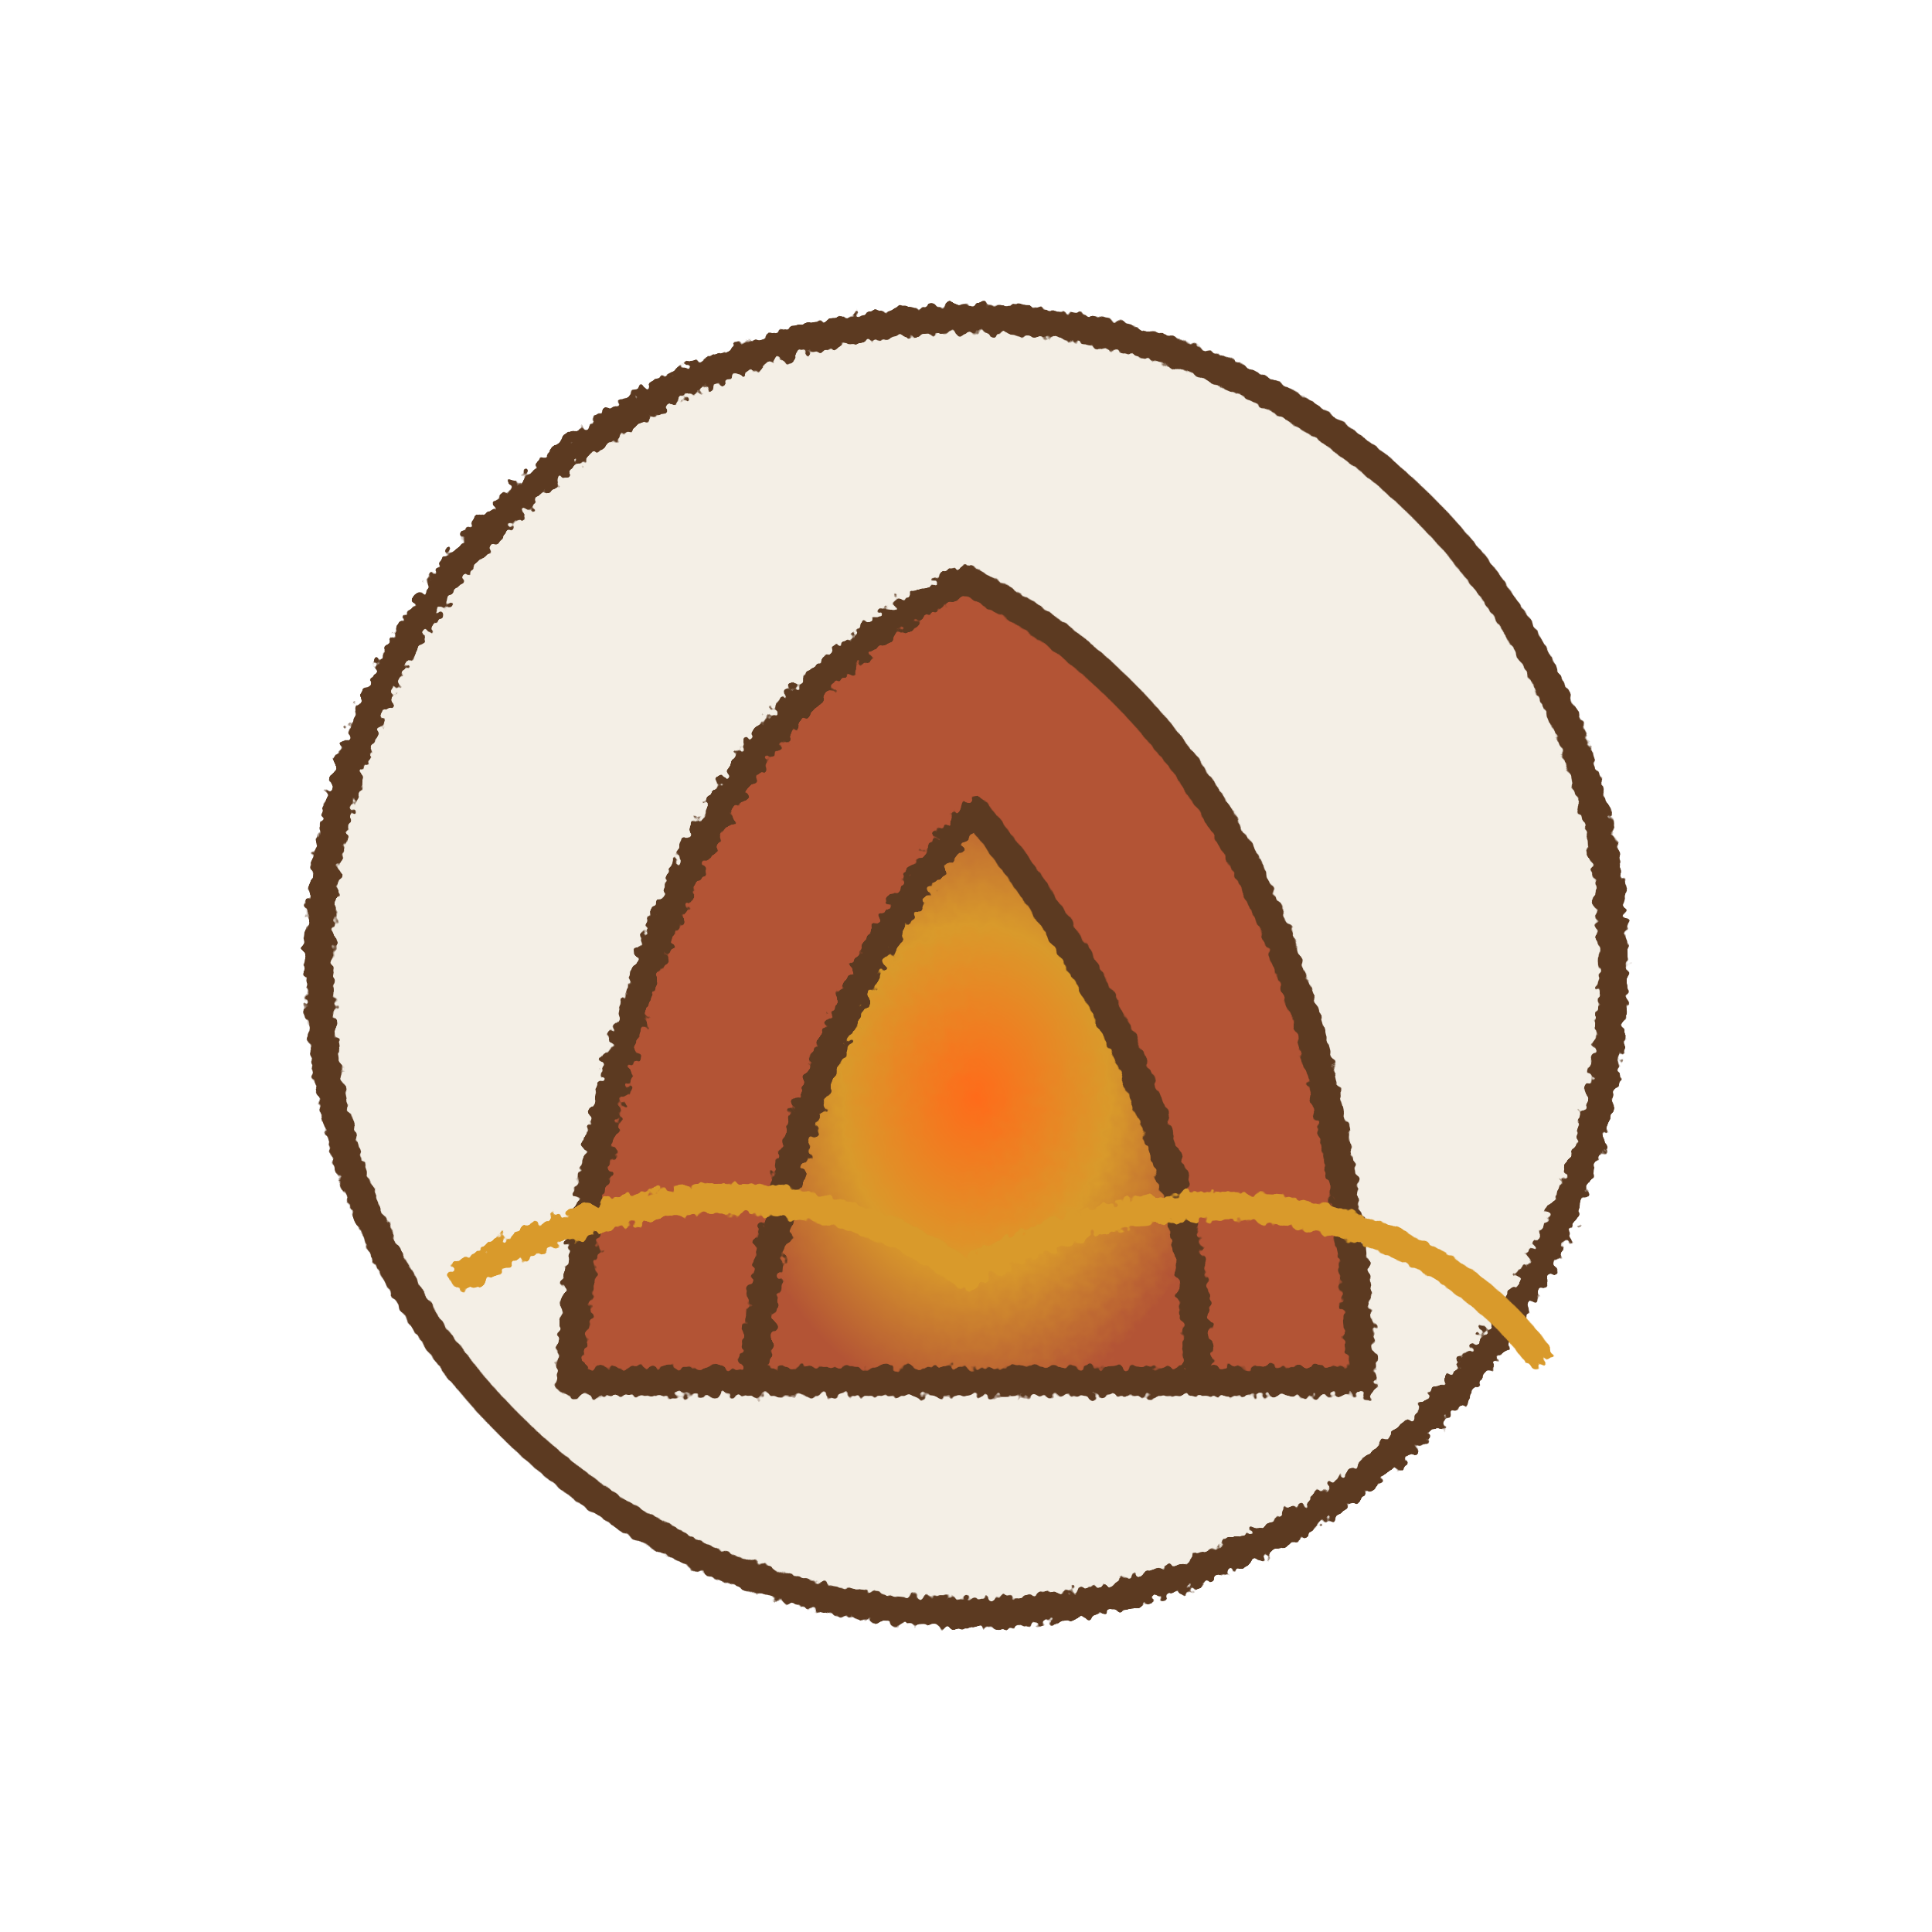
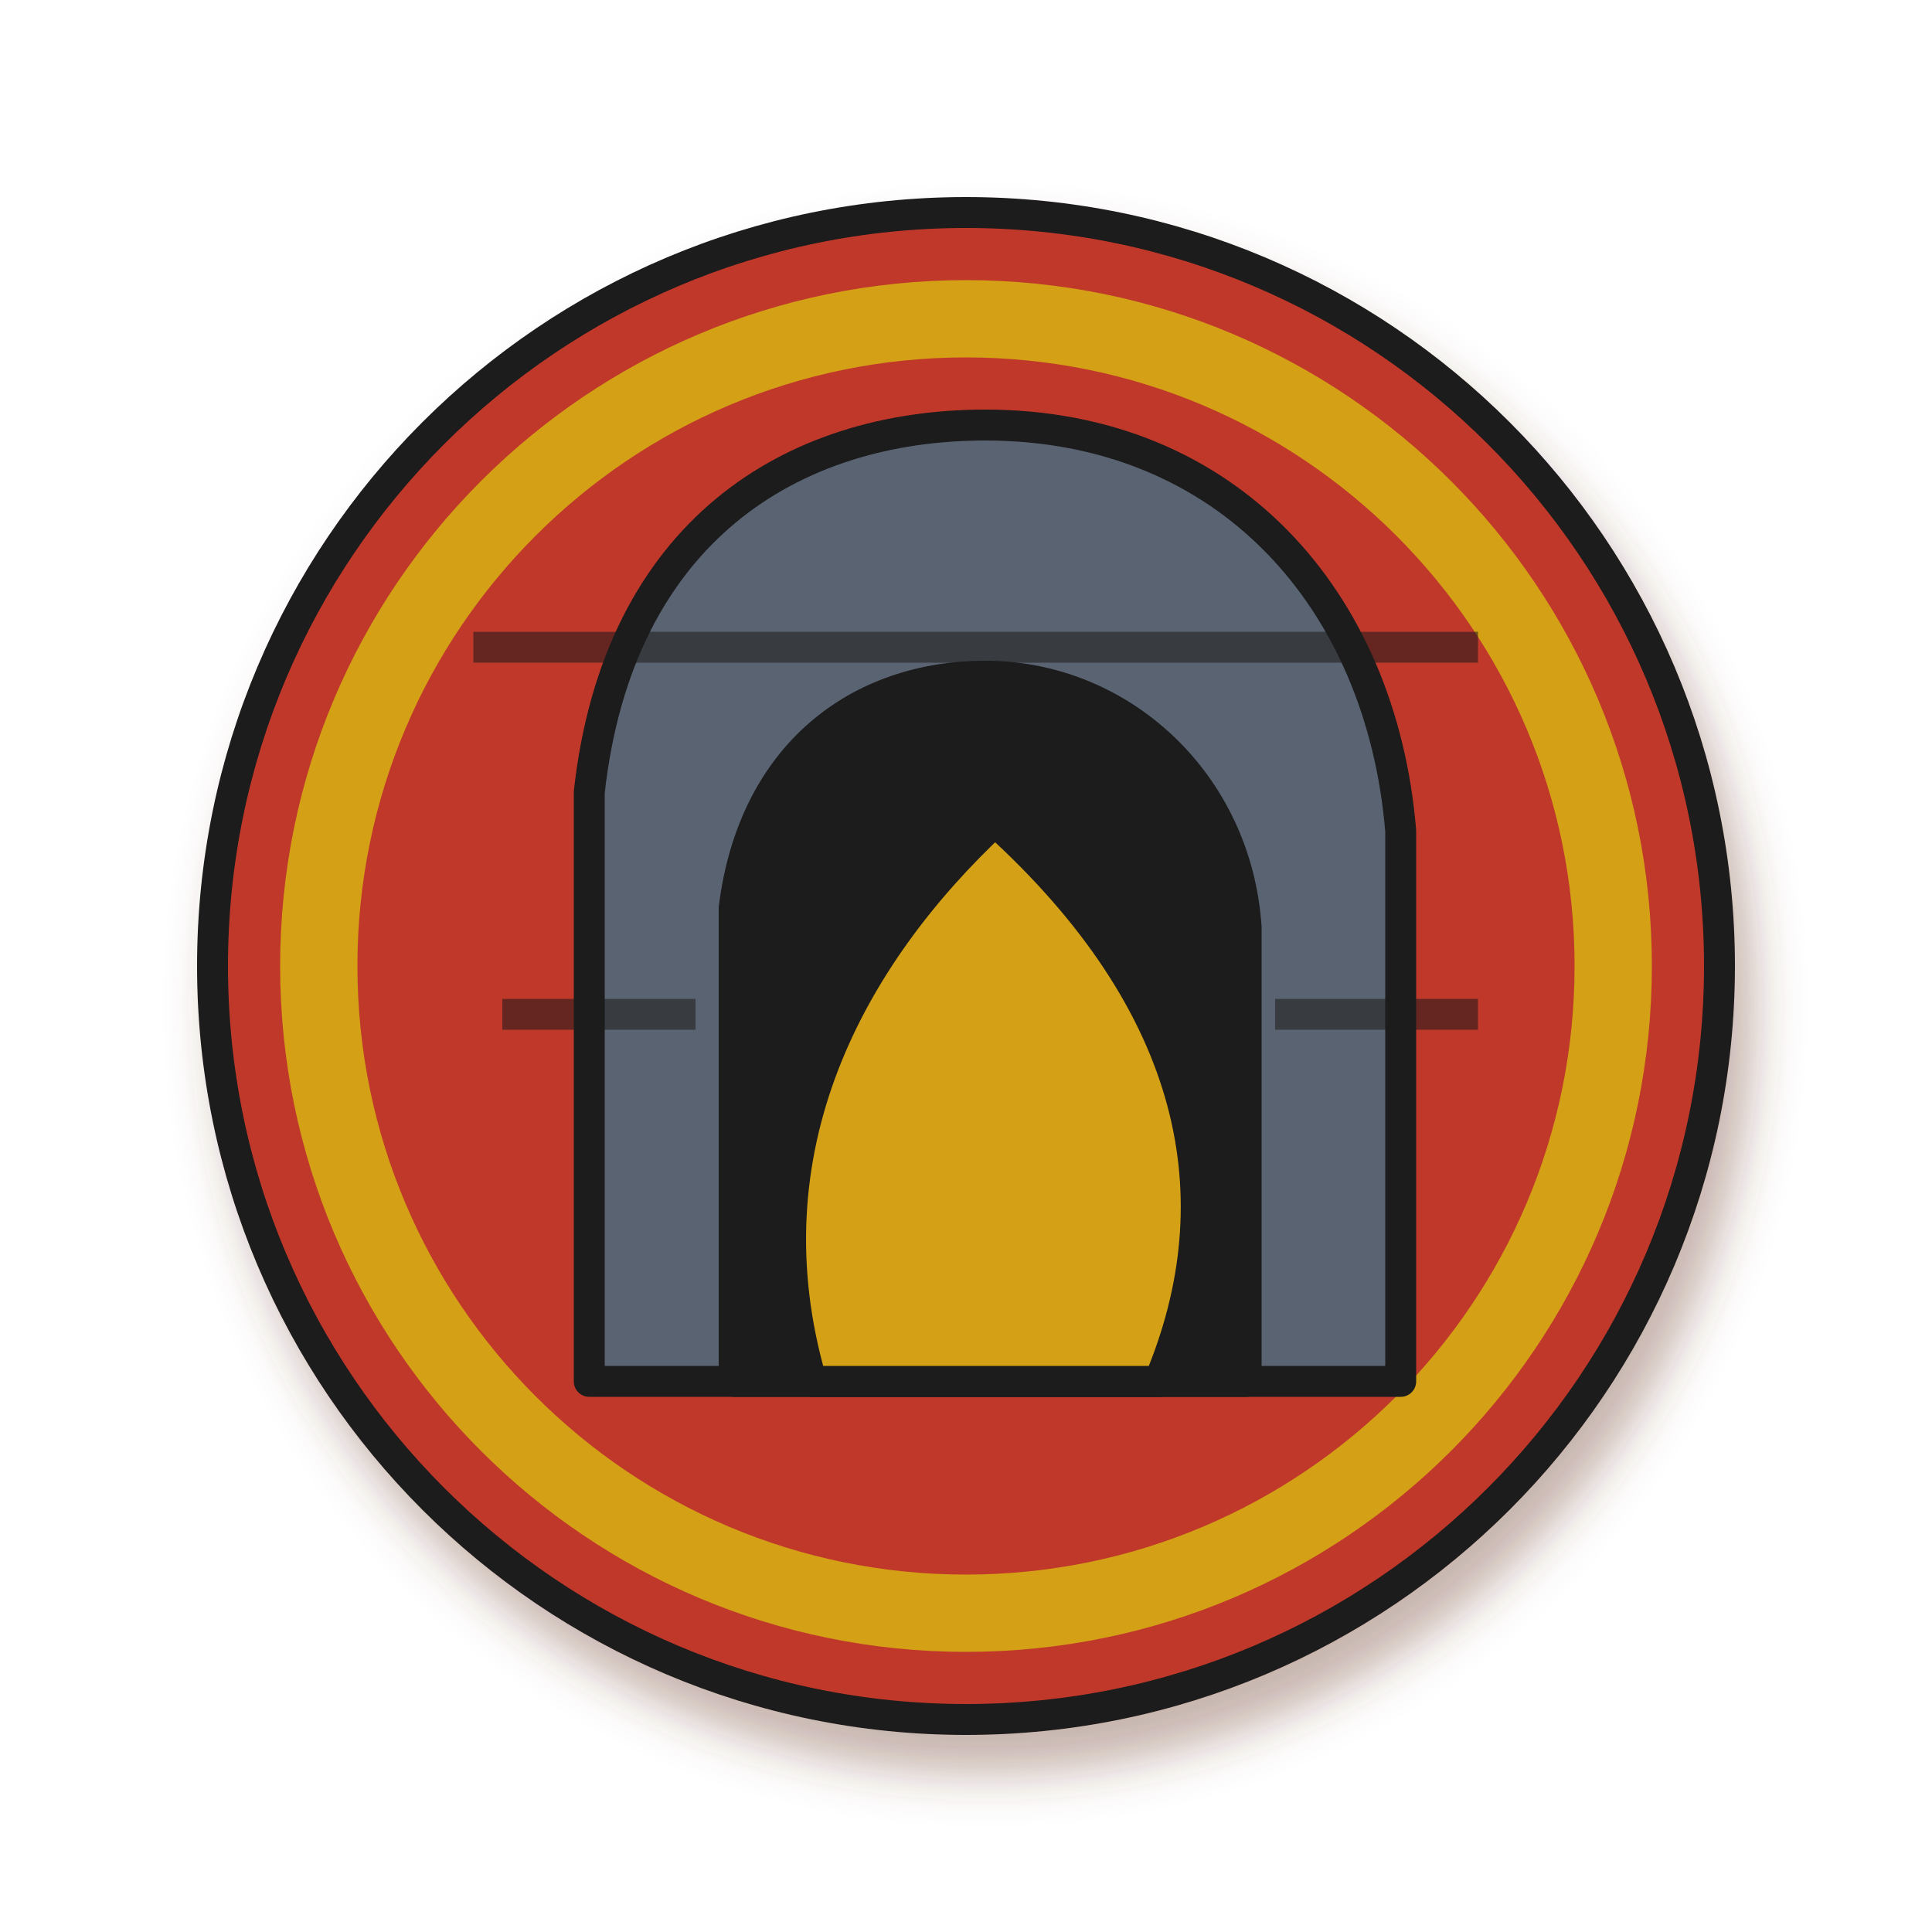
<svg xmlns="http://www.w3.org/2000/svg" viewBox="0 0 200 200" role="img">
  <defs>
-     <filter id="grain" x="-20%" y="-20%" width="140%" height="140%">
-       <feTurbulence type="fractalNoise" baseFrequency="0.9" numOctaves="2" seed="7" result="noise" />
-       <feDisplacementMap in="SourceGraphic" in2="noise" scale="1.5" />
+     <filter id="grain" x="-15%" y="-15%" width="130%" height="130%">
+       <feTurbulence type="fractalNoise" baseFrequency="0.025" numOctaves="3" seed="52" />
+       <feDisplacementMap in="SourceGraphic" scale="1.8" />
    </filter>
+     <filter id="shadow" x="-25%" y="-25%" width="150%" height="150%">
+       <feDropShadow dx="2" dy="4" stdDeviation="2.5" flood-color="#6B3A2A" flood-opacity="0.38" />
+     </filter>
+     <radialGradient id="fireGlow" cx="50%" cy="55%" r="55%">
+       <stop offset="0" stop-color="#D4A017" />
+       <stop offset="0.52" stop-color="#C0392B" />
+       <stop offset="1" stop-color="#1A1A1A" />
+     </radialGradient>
+     <linearGradient id="steel" x1="0" y1="0" x2="1" y2="1">
+       <stop offset="0" stop-color="#F5EDD6" />
+       <stop offset="0.45" stop-color="#5A6472" />
+       <stop offset="1" stop-color="#1A1A1A" />
+     </linearGradient>
    <linearGradient id="wood" x1="0" y1="0" x2="1" y2="1">
-       <stop offset="0" stop-color="#D99A2B" />
-       <stop offset="0.55" stop-color="#B35435" />
-       <stop offset="1" stop-color="#5C3A21" />
+       <stop offset="0" stop-color="#D4A017" />
+       <stop offset="0.35" stop-color="#6B3A2A" />
+       <stop offset="1" stop-color="#1A1A1A" />
    </linearGradient>
-     <linearGradient id="metal" x1="0" y1="0" x2="1" y2="1">
-       <stop offset="0" stop-color="#F4EFE6" />
-       <stop offset="0.55" stop-color="#6B7280" />
-       <stop offset="1" stop-color="#5C3A21" />
+     <linearGradient id="goldRed" x1="0" y1="0" x2="1" y2="1">
+       <stop offset="0" stop-color="#D4A017" />
+       <stop offset="0.65" stop-color="#C0392B" />
+       <stop offset="1" stop-color="#6B3A2A" />
    </linearGradient>
-     <radialGradient id="ember" cx="50%" cy="50%" r="55%">
-       <stop offset="0" stop-color="#FF6B1A" />
-       <stop offset="0.55" stop-color="#D99A2B" />
-       <stop offset="1" stop-color="#B35435" />
-     </radialGradient>
-     <radialGradient id="paper" cx="45%" cy="35%" r="75%">
-       <stop offset="0" stop-color="#F4EFE6" />
-       <stop offset="1" stop-color="#D99A2B" />
-     </radialGradient>
  </defs>
-   <g filter="url(#grain)" stroke="#5C3A21" stroke-width="3" stroke-linecap="round" stroke-linejoin="round">
-     <circle cx="100" cy="100" r="67" fill="#F4EFE6" />
-     <path d="M59 143 C62 99 76 71 100 60 C126 73 139 101 141 143 Z" fill="#B35435" />
-     <path d="M78 143 C80 118 89 97 101 84 C116 103 124 121 124 143 Z" fill="url(#ember)" />
-     <path d="M48 132 C65 122 85 121 100 132 C122 119 148 125 159 140" fill="none" stroke="#D99A2B" />
+   <g filter="url(#shadow)" stroke="#1A1A1A" stroke-width="3.2" stroke-linejoin="round">
+     <circle cx="100" cy="100" r="78" fill="#C0392B" />
+     <circle cx="100" cy="100" r="67" fill="none" stroke="#D4A017" stroke-width="8" />
+     <path d="M61 143 L61 82 C64 55 82 44 102 44 C127 44 143 62 145 86 L145 143 Z" fill="#5A6472" />
+     <path d="M76 143 L76 94 C78 78 89 70 102 70 C116 70 128 81 129 96 L129 143 Z" fill="#1A1A1A" />
+     <path d="M84 143 C77 119 88 99 103 85 C124 104 128 124 120 143 Z" fill="#D4A017" />
+     <path d="M49 67 L153 67 M52 105 L72 105 M132 105 L153 105" fill="none" opacity="0.55" />
  </g>
</svg>
